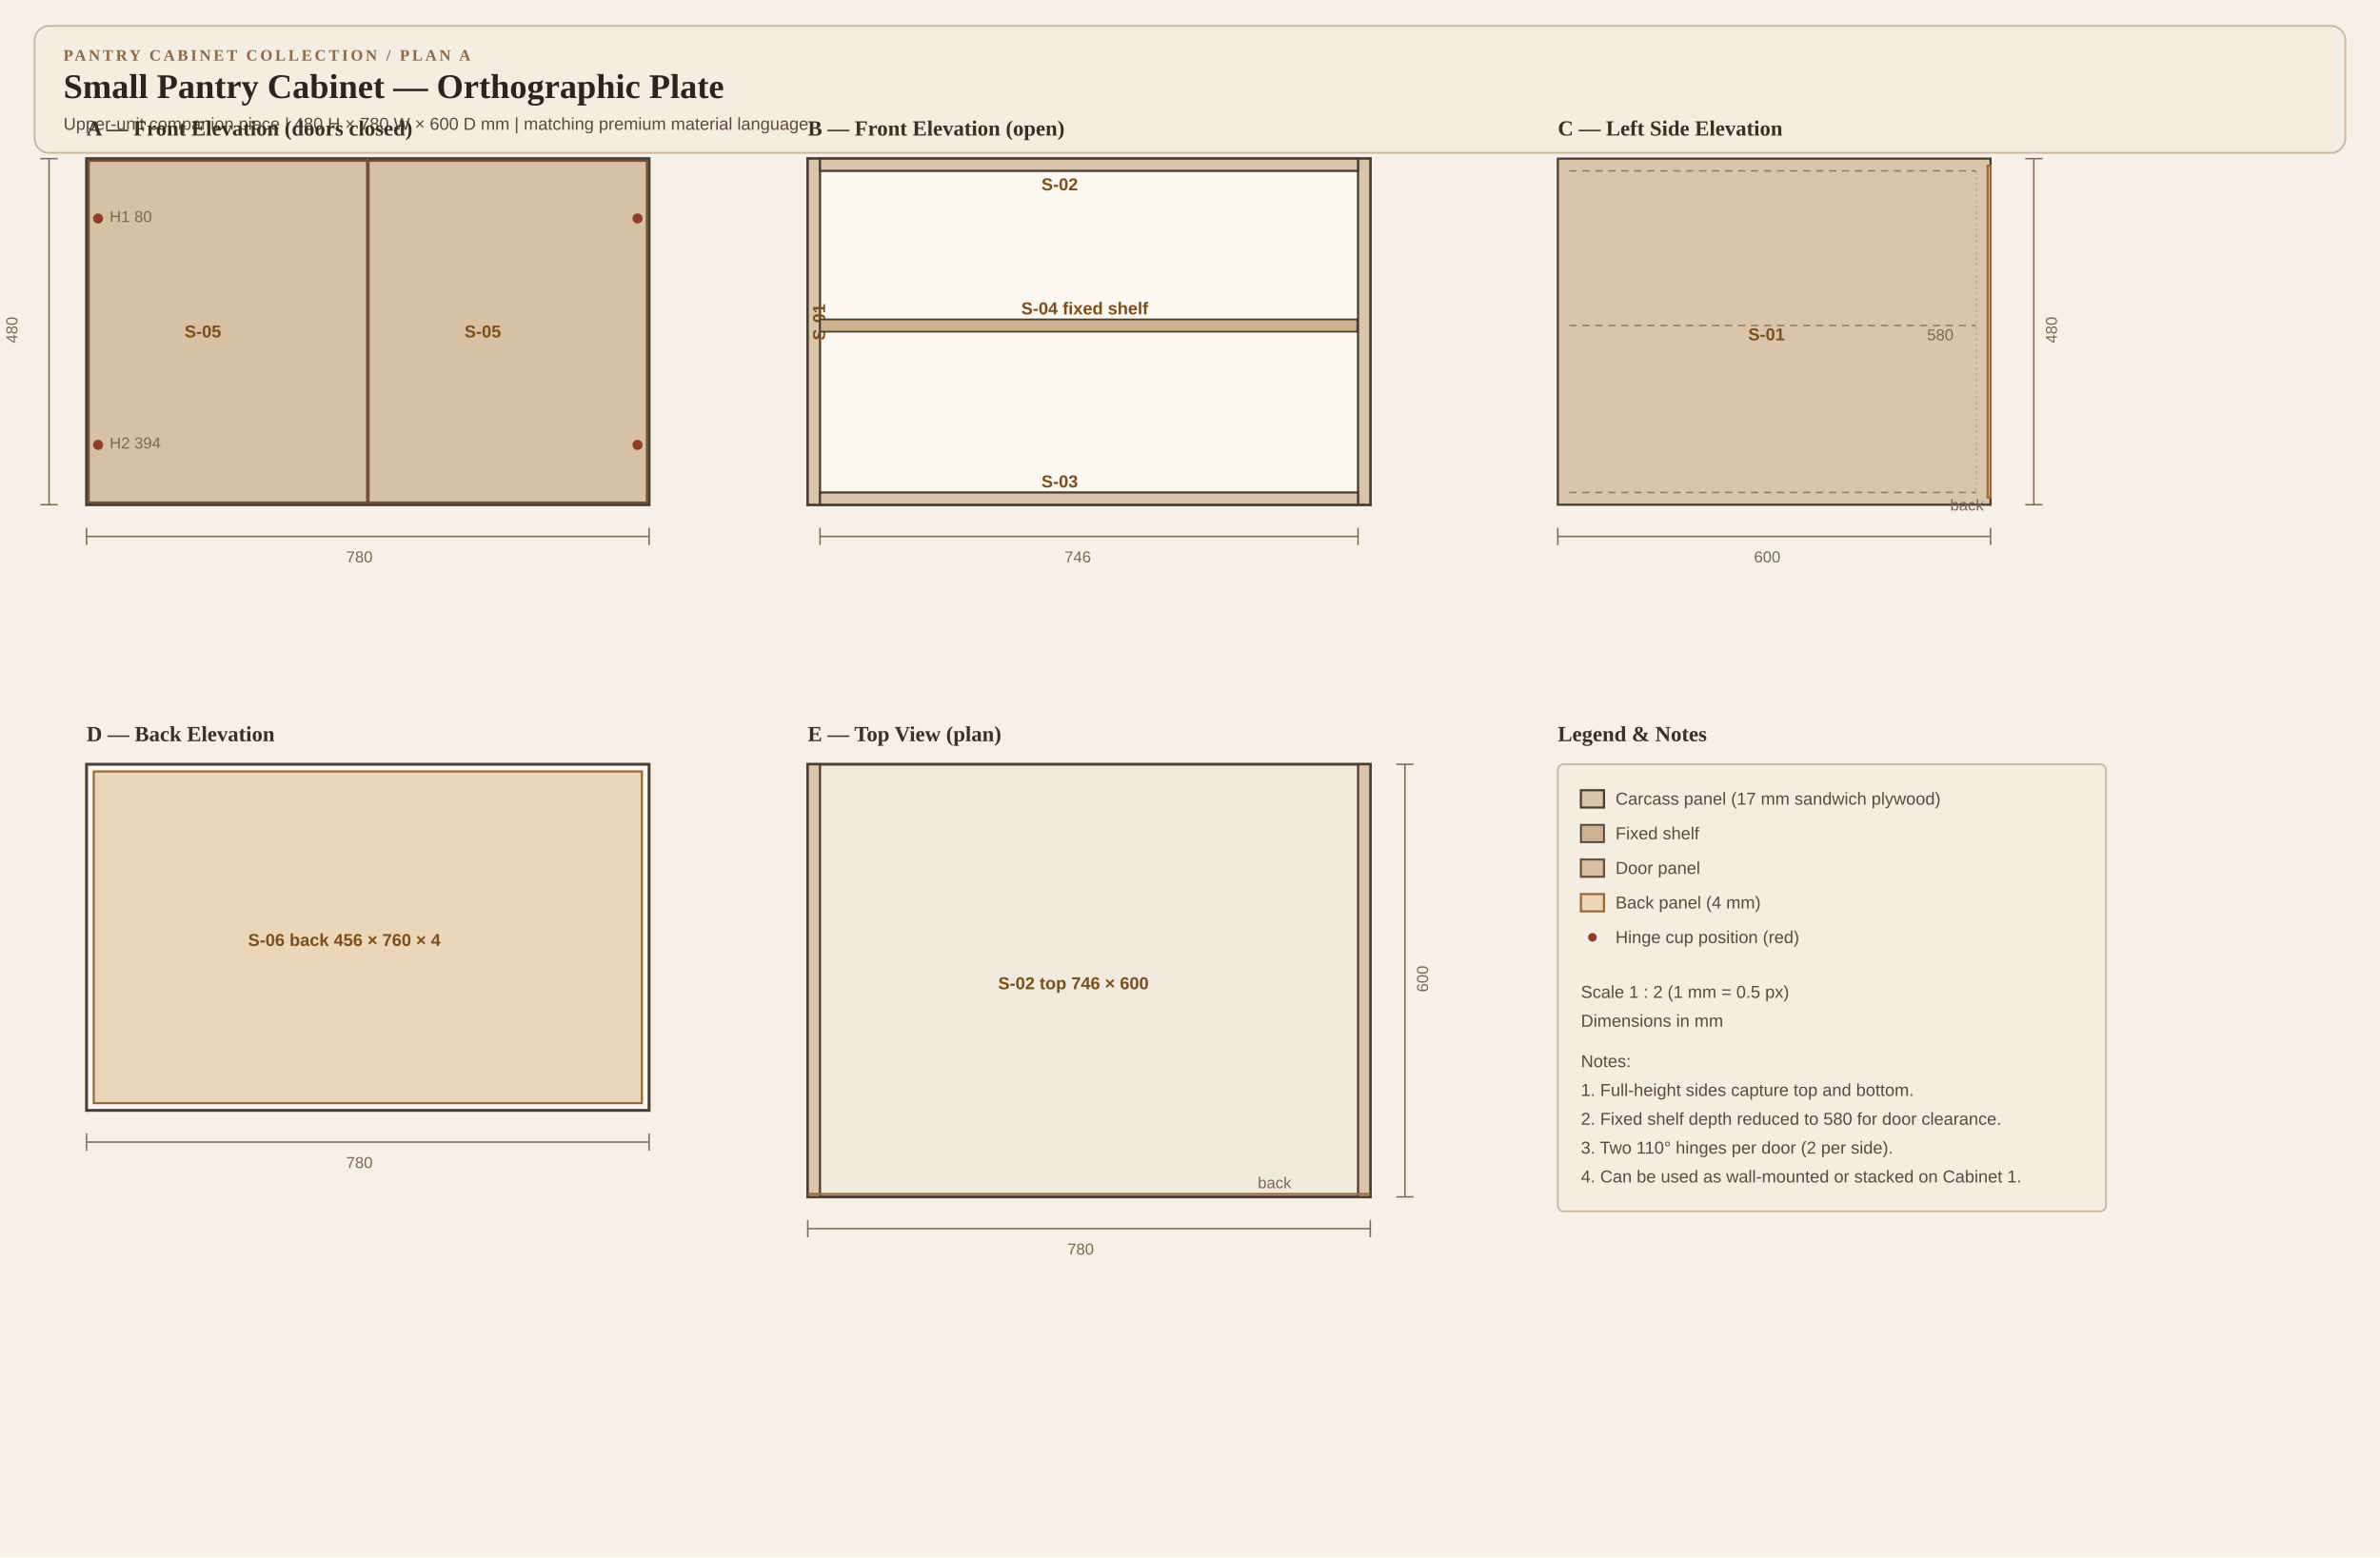
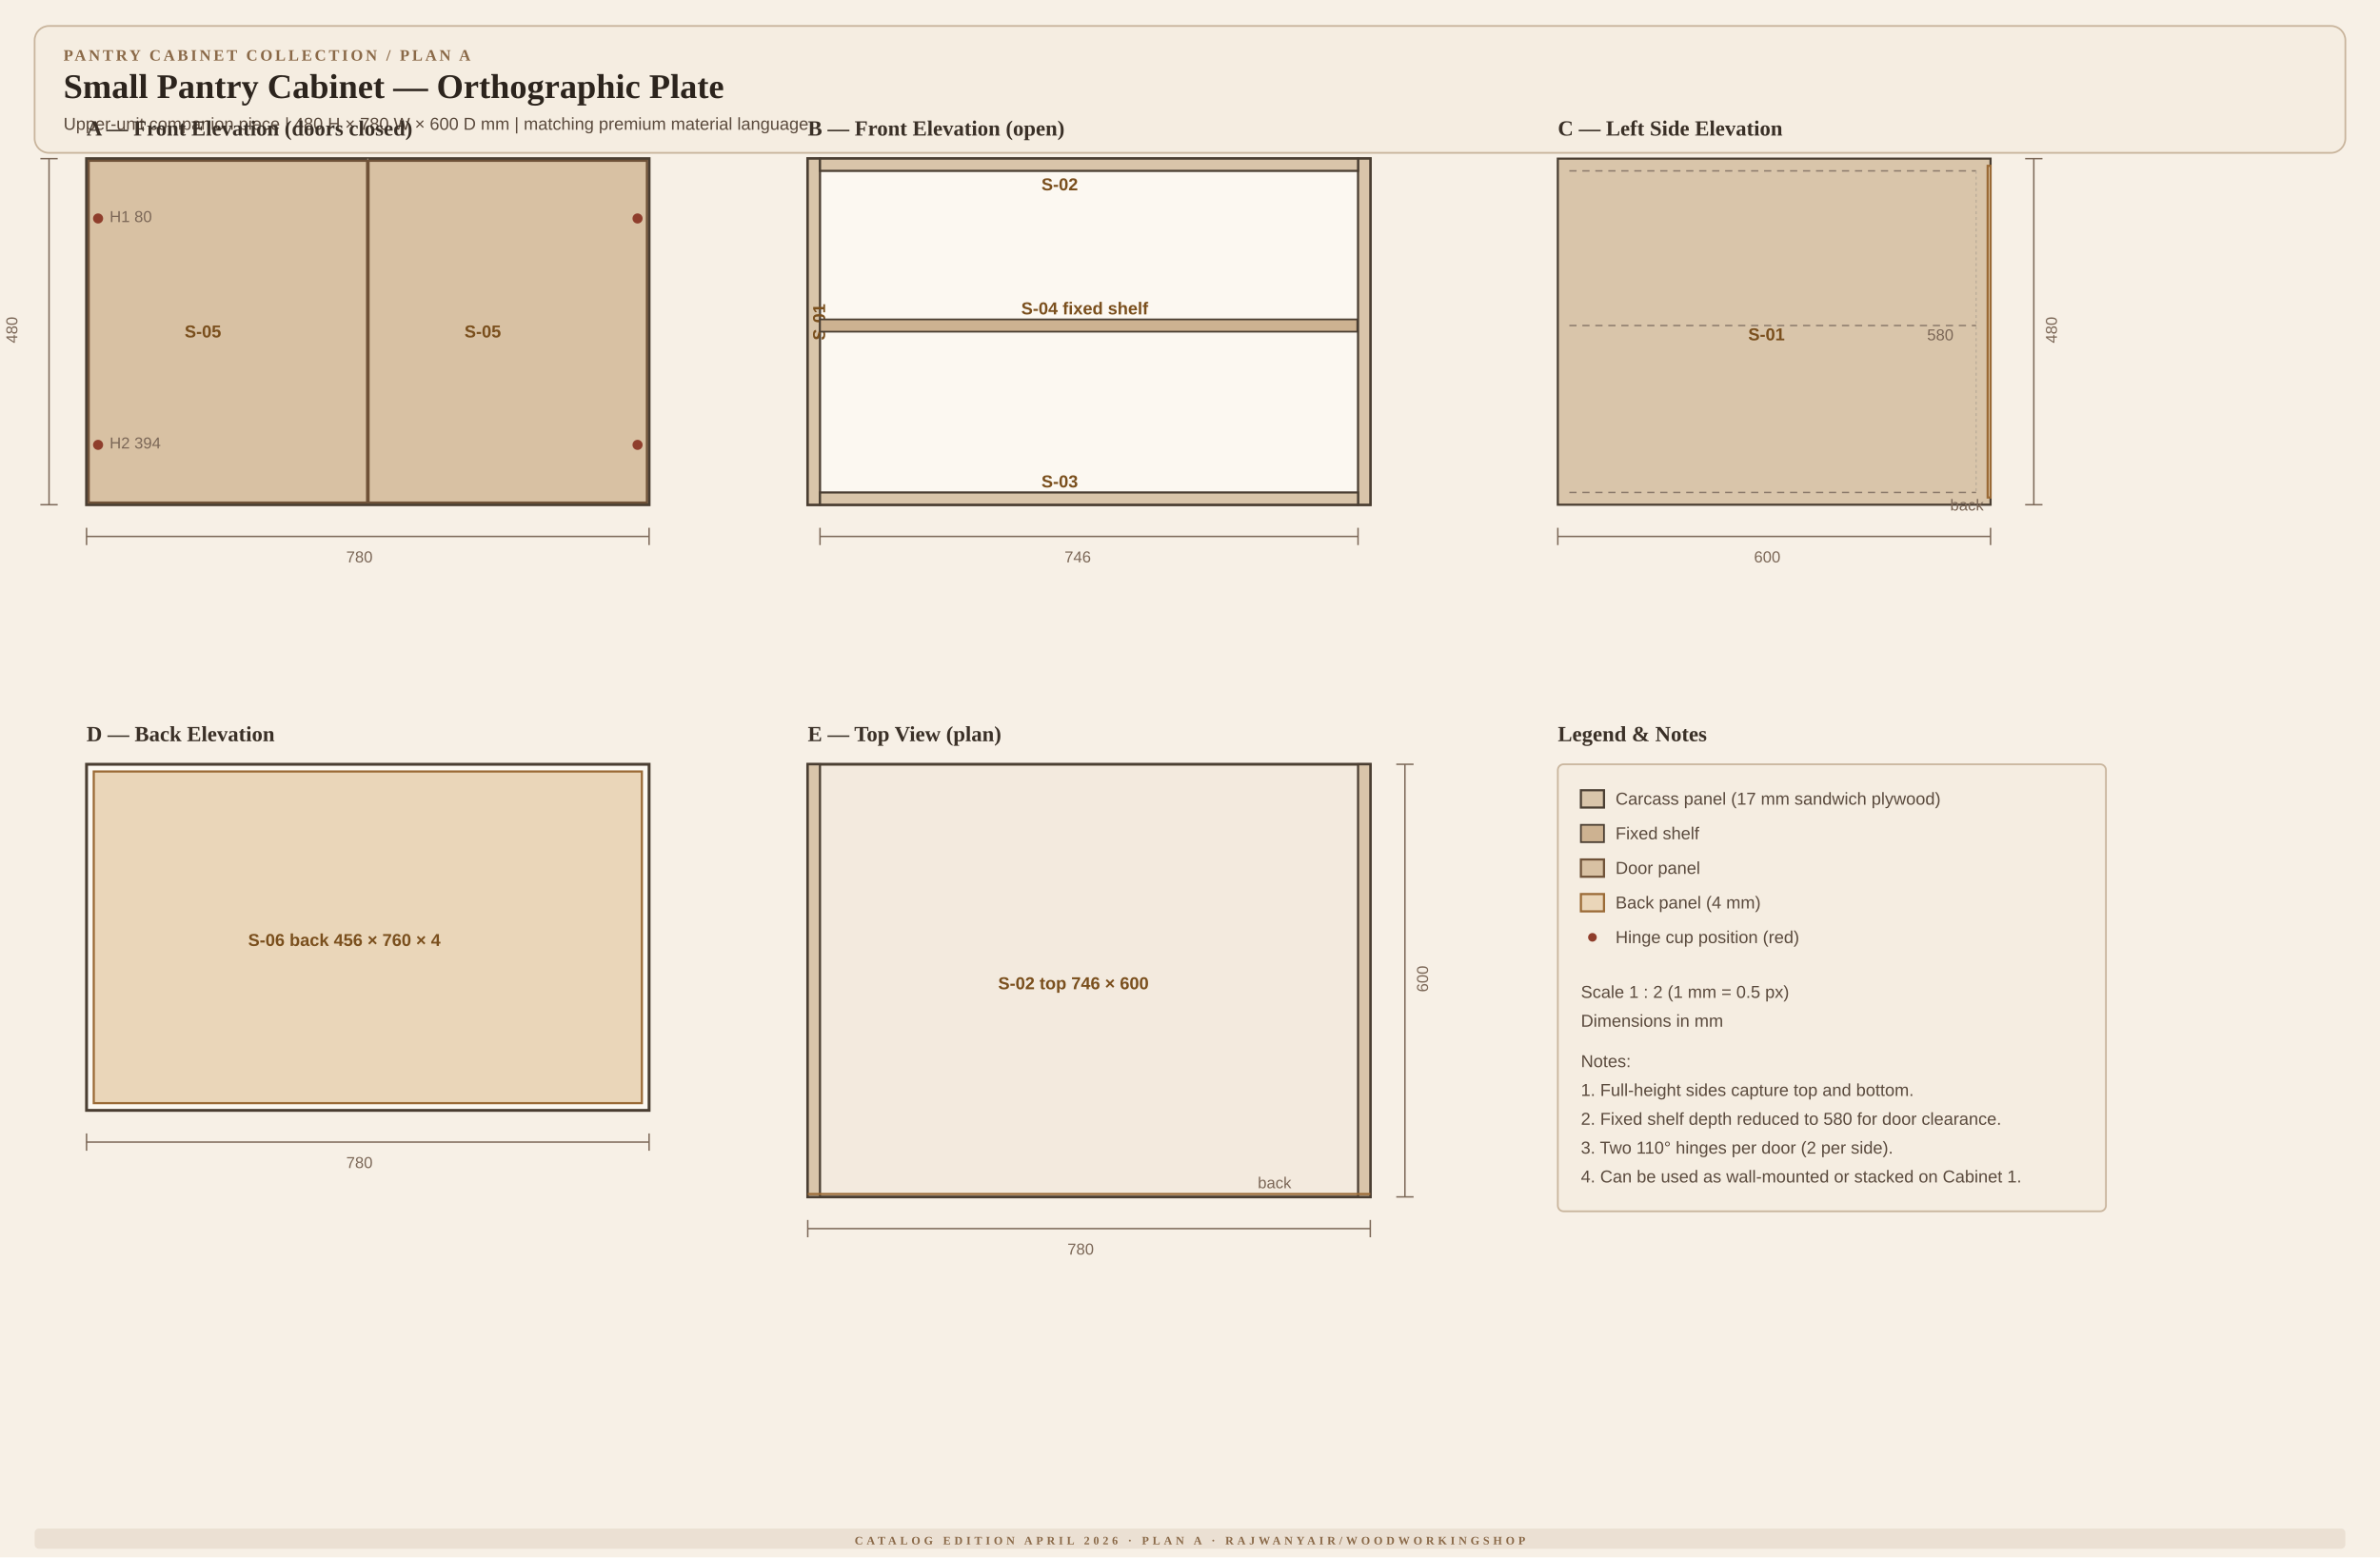
<svg xmlns="http://www.w3.org/2000/svg" width="1650" height="1080" viewBox="0 0 1650 1080">
  <defs>
    <style>
      .eyebrow { font: 700 11px Georgia, 'Times New Roman', serif; letter-spacing: 1.8px; fill: #8a6948; }
      .title { font: 700 24px Georgia, 'Times New Roman', serif; fill: #2c241d; }
      .sub { font: 700 15px Georgia, 'Times New Roman', serif; fill: #3a3027; }
      .lbl { font: 600 12px Arial, sans-serif; fill: #7a4f1d; }
      .txt { font: 12px Arial, sans-serif; fill: #5a4a3d; }
      .dim { font: 11px Arial, sans-serif; fill: #7b6757; }
      .outline { fill: #fcf8f1; stroke: #4a3e32; stroke-width: 2; }
      .panel { fill: #d9c5aa; stroke: #4a3e32; stroke-width: 1.5; }
      .shelf { fill: #cdb291; stroke: #4a3e32; stroke-width: 1.2; }
      .door { fill: #d8c1a3; stroke: #6f5238; stroke-width: 1.5; }
      .back { fill: #ead6b9; stroke: #9a6a36; stroke-width: 1.5; }
      .hidden { fill: none; stroke: #8b7a6b; stroke-width: 1; stroke-dasharray: 5 4; }
      .dimline { stroke: #7b6757; stroke-width: 1; }
      .dimtick { stroke: #7b6757; stroke-width: 1; }
      .guide { stroke: #b8aa98; stroke-width: 0.8; stroke-dasharray: 2 2; }
      .hinge { fill: #8f3e2c; }
      .card { fill: #f5ede1; stroke: #c9b59d; stroke-width: 1.2; }
    </style>
  </defs>
  <rect x="0" y="0" width="1650" height="1080" fill="#f7f0e6" />
  <rect x="24" y="18" width="1602" height="88" rx="10" class="card" />
  <text x="44" y="42" class="eyebrow">PANTRY CABINET COLLECTION / PLAN A</text>
  <text x="44" y="68" class="title">Small Pantry Cabinet — Orthographic Plate</text>
  <text x="44" y="90" class="txt">Upper-unit companion piece | 480 H × 780 W × 600 D mm | matching premium material language</text>
  <g transform="translate(60,110)">
    <text x="0" y="-16" class="sub">A — Front Elevation (doors closed)</text>
    <rect x="0" y="0" width="390" height="240" class="outline" />
    <line x1="195" y1="0" x2="195" y2="240" class="guide" />
    <rect x="1.5" y="1.5" width="193" height="237" class="door" />
    <text x="68" y="124" class="lbl">S-05</text>
    <rect x="195.5" y="1.5" width="193" height="237" class="door" />
    <text x="262" y="124" class="lbl">S-05</text>
    <circle cx="8" cy="41.5" r="3.5" class="hinge" />
    <text x="16" y="44" class="dim">H1 80</text>
    <circle cx="8" cy="198.5" r="3.5" class="hinge" />
    <text x="16" y="201" class="dim">H2 394</text>
    <circle cx="382" cy="41.5" r="3.5" class="hinge" />
    <circle cx="382" cy="198.5" r="3.5" class="hinge" />
    <line x1="0" y1="262" x2="390" y2="262" class="dimline" />
    <line x1="0" y1="256" x2="0" y2="268" class="dimtick" />
    <line x1="390" y1="256" x2="390" y2="268" class="dimtick" />
    <text x="180" y="280" class="dim">780</text>
    <line x1="-26" y1="0" x2="-26" y2="240" class="dimline" />
    <line x1="-32" y1="0" x2="-20" y2="0" class="dimtick" />
    <line x1="-32" y1="240" x2="-20" y2="240" class="dimtick" />
    <text x="-48" y="128" class="dim" transform="rotate(-90 -48,128)">480</text>
  </g>
  <g transform="translate(560,110)">
    <text x="0" y="-16" class="sub">B — Front Elevation (open)</text>
    <rect x="0" y="0" width="390" height="240" class="outline" />
    <rect x="0" y="0" width="8.5" height="240" class="panel" />
    <text x="12" y="126" class="lbl" transform="rotate(-90 12,126)">S-01</text>
    <rect x="381.5" y="0" width="8.5" height="240" class="panel" />
    <rect x="8.5" y="0" width="373" height="8.5" class="panel" />
    <text x="162" y="22" class="lbl">S-02</text>
    <rect x="8.5" y="231.5" width="373" height="8.5" class="panel" />
    <text x="162" y="228" class="lbl">S-03</text>
    <rect x="8.5" y="111.5" width="372.5" height="8.5" class="shelf" />
    <text x="148" y="108" class="lbl">S-04 fixed shelf</text>
    <line x1="8.5" y1="262" x2="381.5" y2="262" class="dimline" />
    <line x1="8.5" y1="256" x2="8.5" y2="268" class="dimtick" />
    <line x1="381.5" y1="256" x2="381.5" y2="268" class="dimtick" />
    <text x="178" y="280" class="dim">746</text>
  </g>
  <g transform="translate(1080,110)">
    <text x="0" y="-16" class="sub">C — Left Side Elevation</text>
    <rect x="0" y="0" width="300" height="240" class="panel" />
    <text x="132" y="126" class="lbl">S-01</text>
    <line x1="8" y1="8.5" x2="290" y2="8.5" class="hidden" />
    <line x1="8" y1="231.5" x2="290" y2="231.5" class="hidden" />
    <line x1="8" y1="115.75" x2="290" y2="115.75" class="hidden" />
    <line x1="290" y1="8.5" x2="290" y2="231.5" class="guide" />
    <text x="256" y="126" class="dim">580</text>
    <rect x="298" y="5" width="2" height="230" class="back" />
    <text x="272" y="244" class="dim">back</text>
    <line x1="0" y1="262" x2="300" y2="262" class="dimline" />
    <line x1="0" y1="256" x2="0" y2="268" class="dimtick" />
    <line x1="300" y1="256" x2="300" y2="268" class="dimtick" />
    <text x="136" y="280" class="dim">600</text>
    <line x1="330" y1="0" x2="330" y2="240" class="dimline" />
    <line x1="324" y1="0" x2="336" y2="0" class="dimtick" />
    <line x1="324" y1="240" x2="336" y2="240" class="dimtick" />
    <text x="346" y="128" class="dim" transform="rotate(-90 346,128)">480</text>
  </g>
  <g transform="translate(60,530)">
    <text x="0" y="-16" class="sub">D — Back Elevation</text>
    <rect x="0" y="0" width="390" height="240" class="outline" />
    <rect x="5" y="5" width="380" height="230" class="back" />
    <text x="112" y="126" class="lbl">S-06 back 456 × 760 × 4</text>
    <line x1="0" y1="262" x2="390" y2="262" class="dimline" />
    <line x1="0" y1="256" x2="0" y2="268" class="dimtick" />
    <line x1="390" y1="256" x2="390" y2="268" class="dimtick" />
    <text x="180" y="280" class="dim">780</text>
  </g>
  <g transform="translate(560,530)">
    <text x="0" y="-16" class="sub">E — Top View (plan)</text>
    <rect x="0" y="0" width="390" height="300" class="outline" />
    <rect x="0" y="0" width="8.5" height="300" class="panel" />
    <rect x="381.5" y="0" width="8.5" height="300" class="panel" />
    <rect x="8.5" y="0" width="373" height="300" class="shelf" opacity="0.2" />
    <text x="132" y="156" class="lbl">S-02 top 746 × 600</text>
    <line x1="0" y1="298" x2="390" y2="298" class="back" stroke-width="1.5" />
    <text x="312" y="294" class="dim">back</text>
    <line x1="0" y1="322" x2="390" y2="322" class="dimline" />
    <line x1="0" y1="316" x2="0" y2="328" class="dimtick" />
    <line x1="390" y1="316" x2="390" y2="328" class="dimtick" />
    <text x="180" y="340" class="dim">780</text>
    <line x1="414" y1="0" x2="414" y2="300" class="dimline" />
    <line x1="408" y1="0" x2="420" y2="0" class="dimtick" />
    <line x1="408" y1="300" x2="420" y2="300" class="dimtick" />
    <text x="430" y="158" class="dim" transform="rotate(-90 430,158)">600</text>
  </g>
  <g transform="translate(1080,530)">
    <text x="0" y="-16" class="sub">Legend &amp; Notes</text>
    <rect x="0" y="0" width="380" height="310" class="card" rx="4" />
    <rect x="16" y="18" width="16" height="12" class="panel" />
    <text x="40" y="28" class="txt">Carcass panel (17 mm sandwich plywood)</text>
    <rect x="16" y="42" width="16" height="12" class="shelf" />
    <text x="40" y="52" class="txt">Fixed shelf</text>
    <rect x="16" y="66" width="16" height="12" class="door" />
    <text x="40" y="76" class="txt">Door panel</text>
    <rect x="16" y="90" width="16" height="12" class="back" />
    <text x="40" y="100" class="txt">Back panel (4 mm)</text>
    <circle cx="24" cy="120" r="3" class="hinge" />
    <text x="40" y="124" class="txt">Hinge cup position (red)</text>
    <text x="16" y="162" class="txt">Scale 1 : 2 (1 mm = 0.5 px)</text>
    <text x="16" y="182" class="txt">Dimensions in mm</text>
    <text x="16" y="210" class="txt">Notes:</text>
    <text x="16" y="230" class="txt">1. Full-height sides capture top and bottom.</text>
    <text x="16" y="250" class="txt">2. Fixed shelf depth reduced to 580 for door clearance.</text>
    <text x="16" y="270" class="txt">3. Two 110° hinges per door (2 per side).</text>
    <text x="16" y="290" class="txt">4. Can be used as wall-mounted or stacked on Cabinet 1.</text>
  </g>
+   <rect x="24" y="1060" width="1602" height="14" rx="3" fill="#8e6940" opacity="0.12" />
+   <text x="825" y="1071" text-anchor="middle" class="eyebrow" style="font-size:8px; letter-spacing:2.5px;">CATALOG EDITION APRIL 2026 · PLAN A ·
+     RAJWANYAIR/WOODWORKINGSHOP</text>
</svg>
